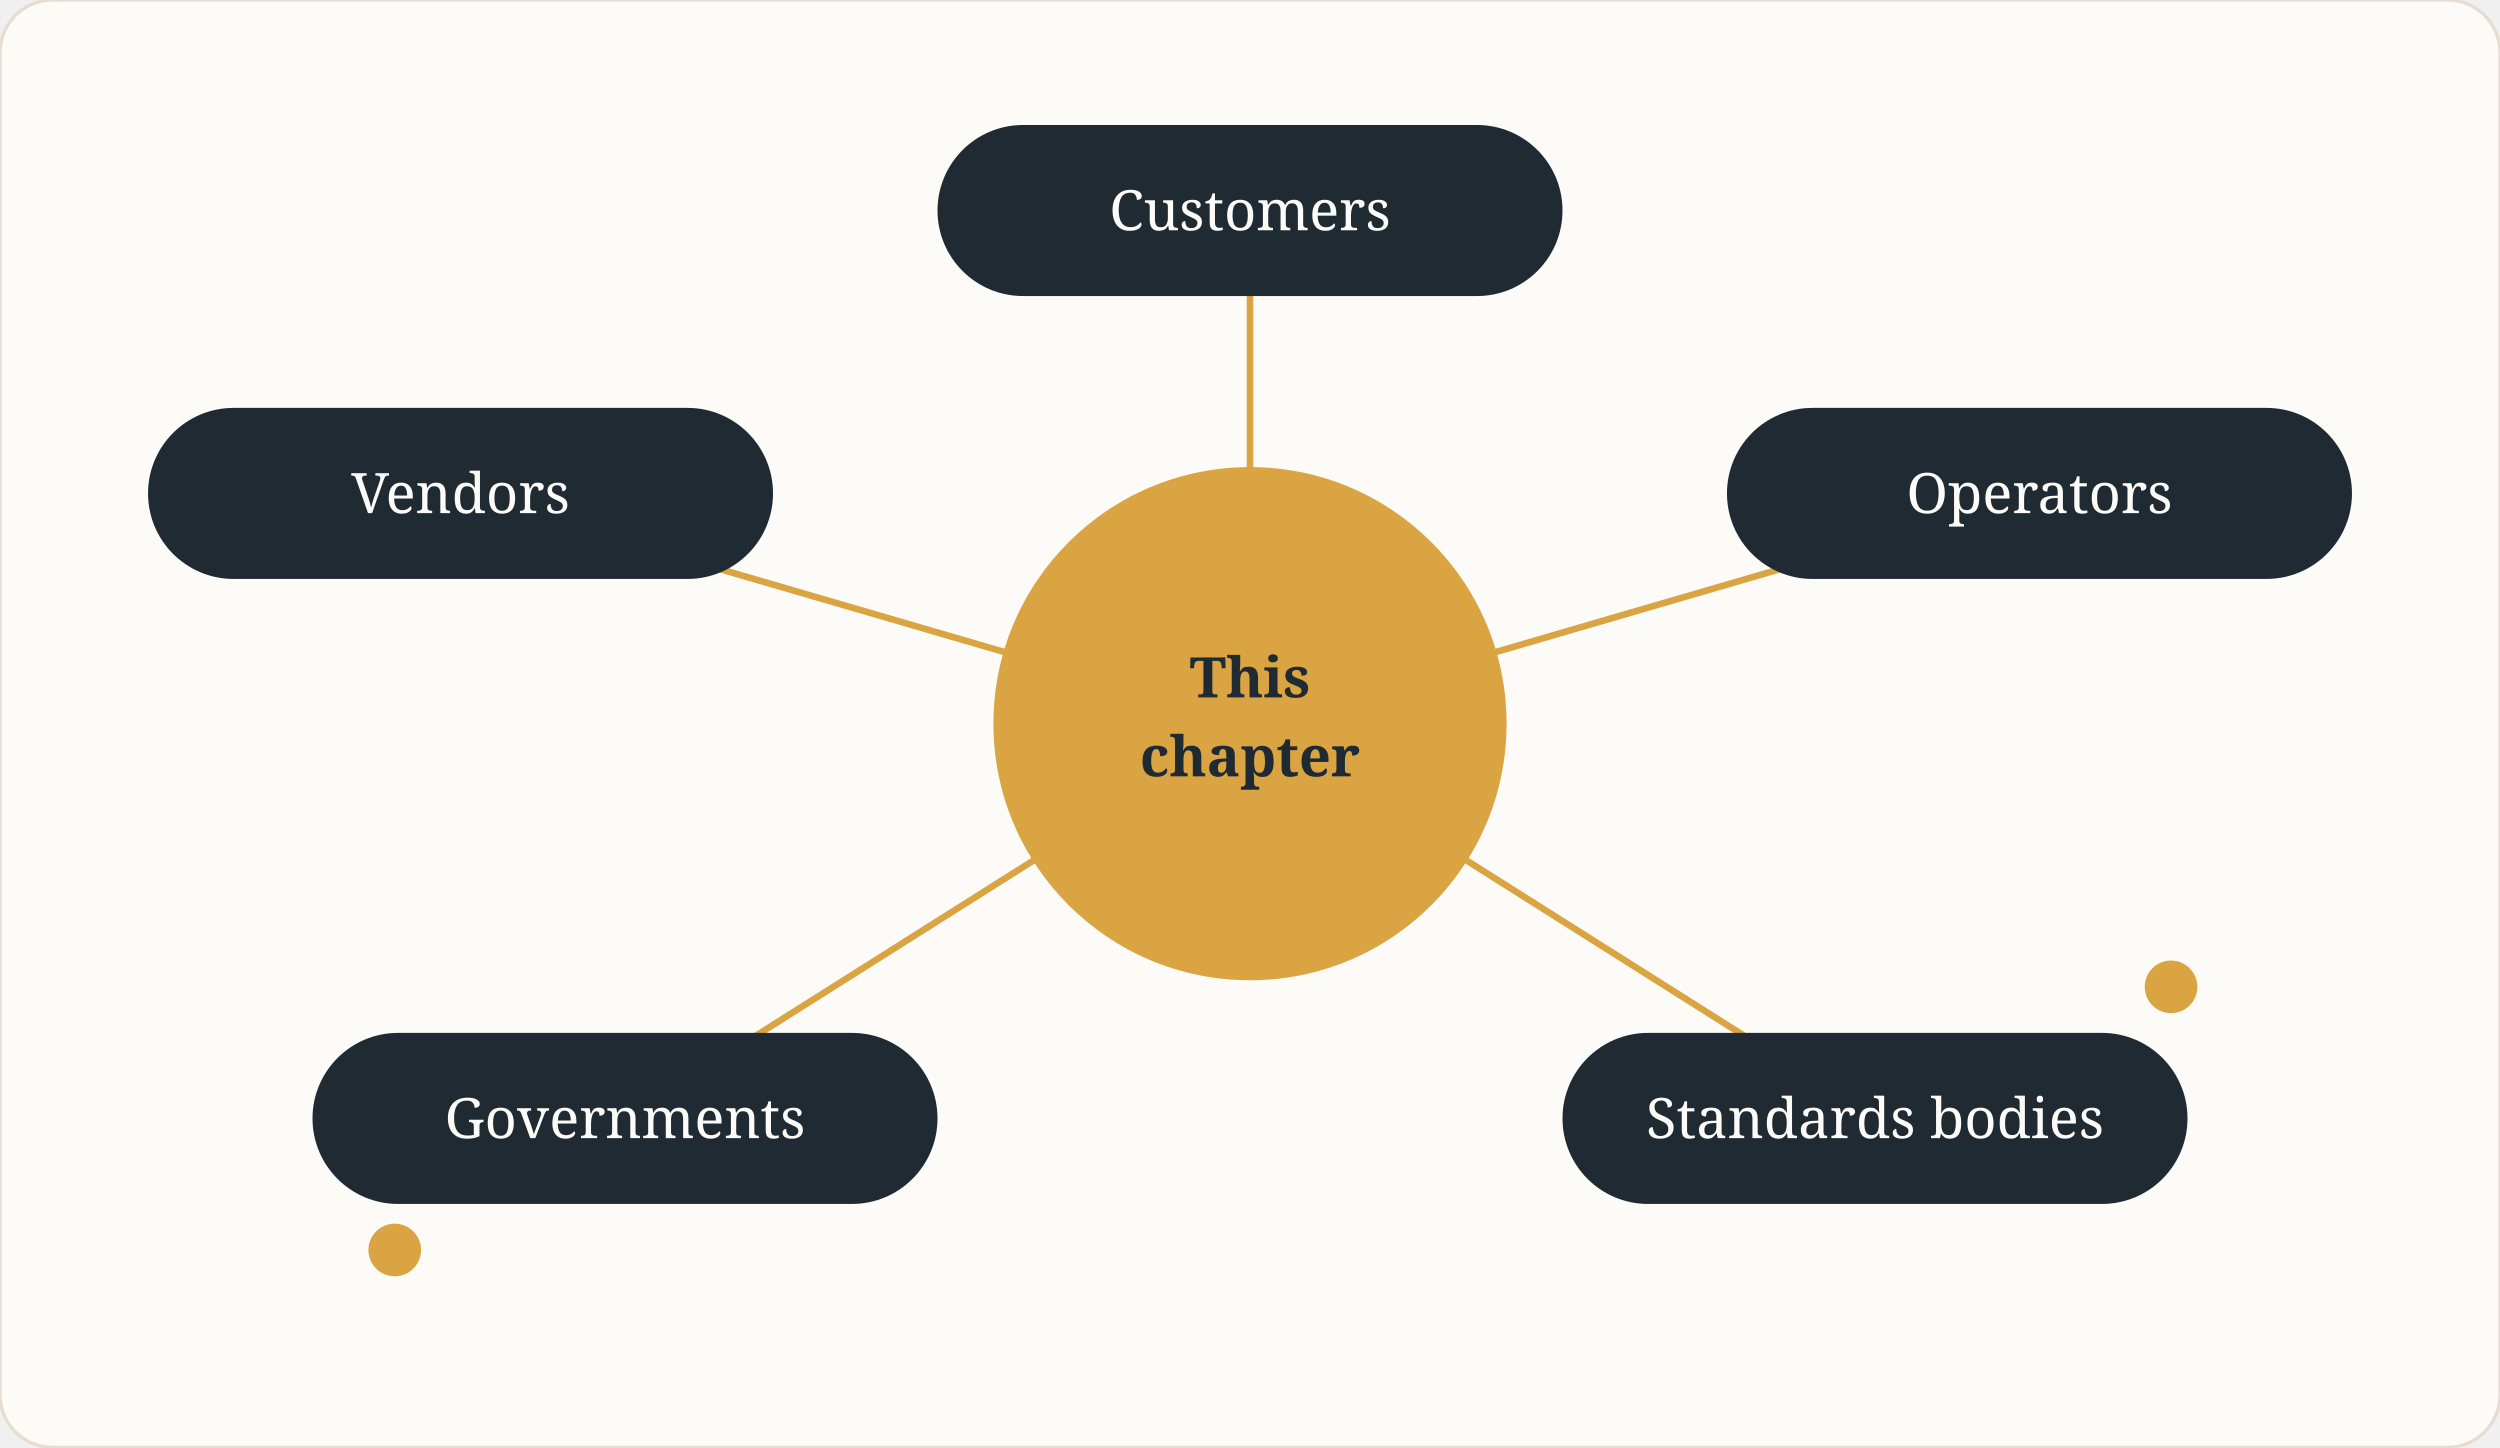
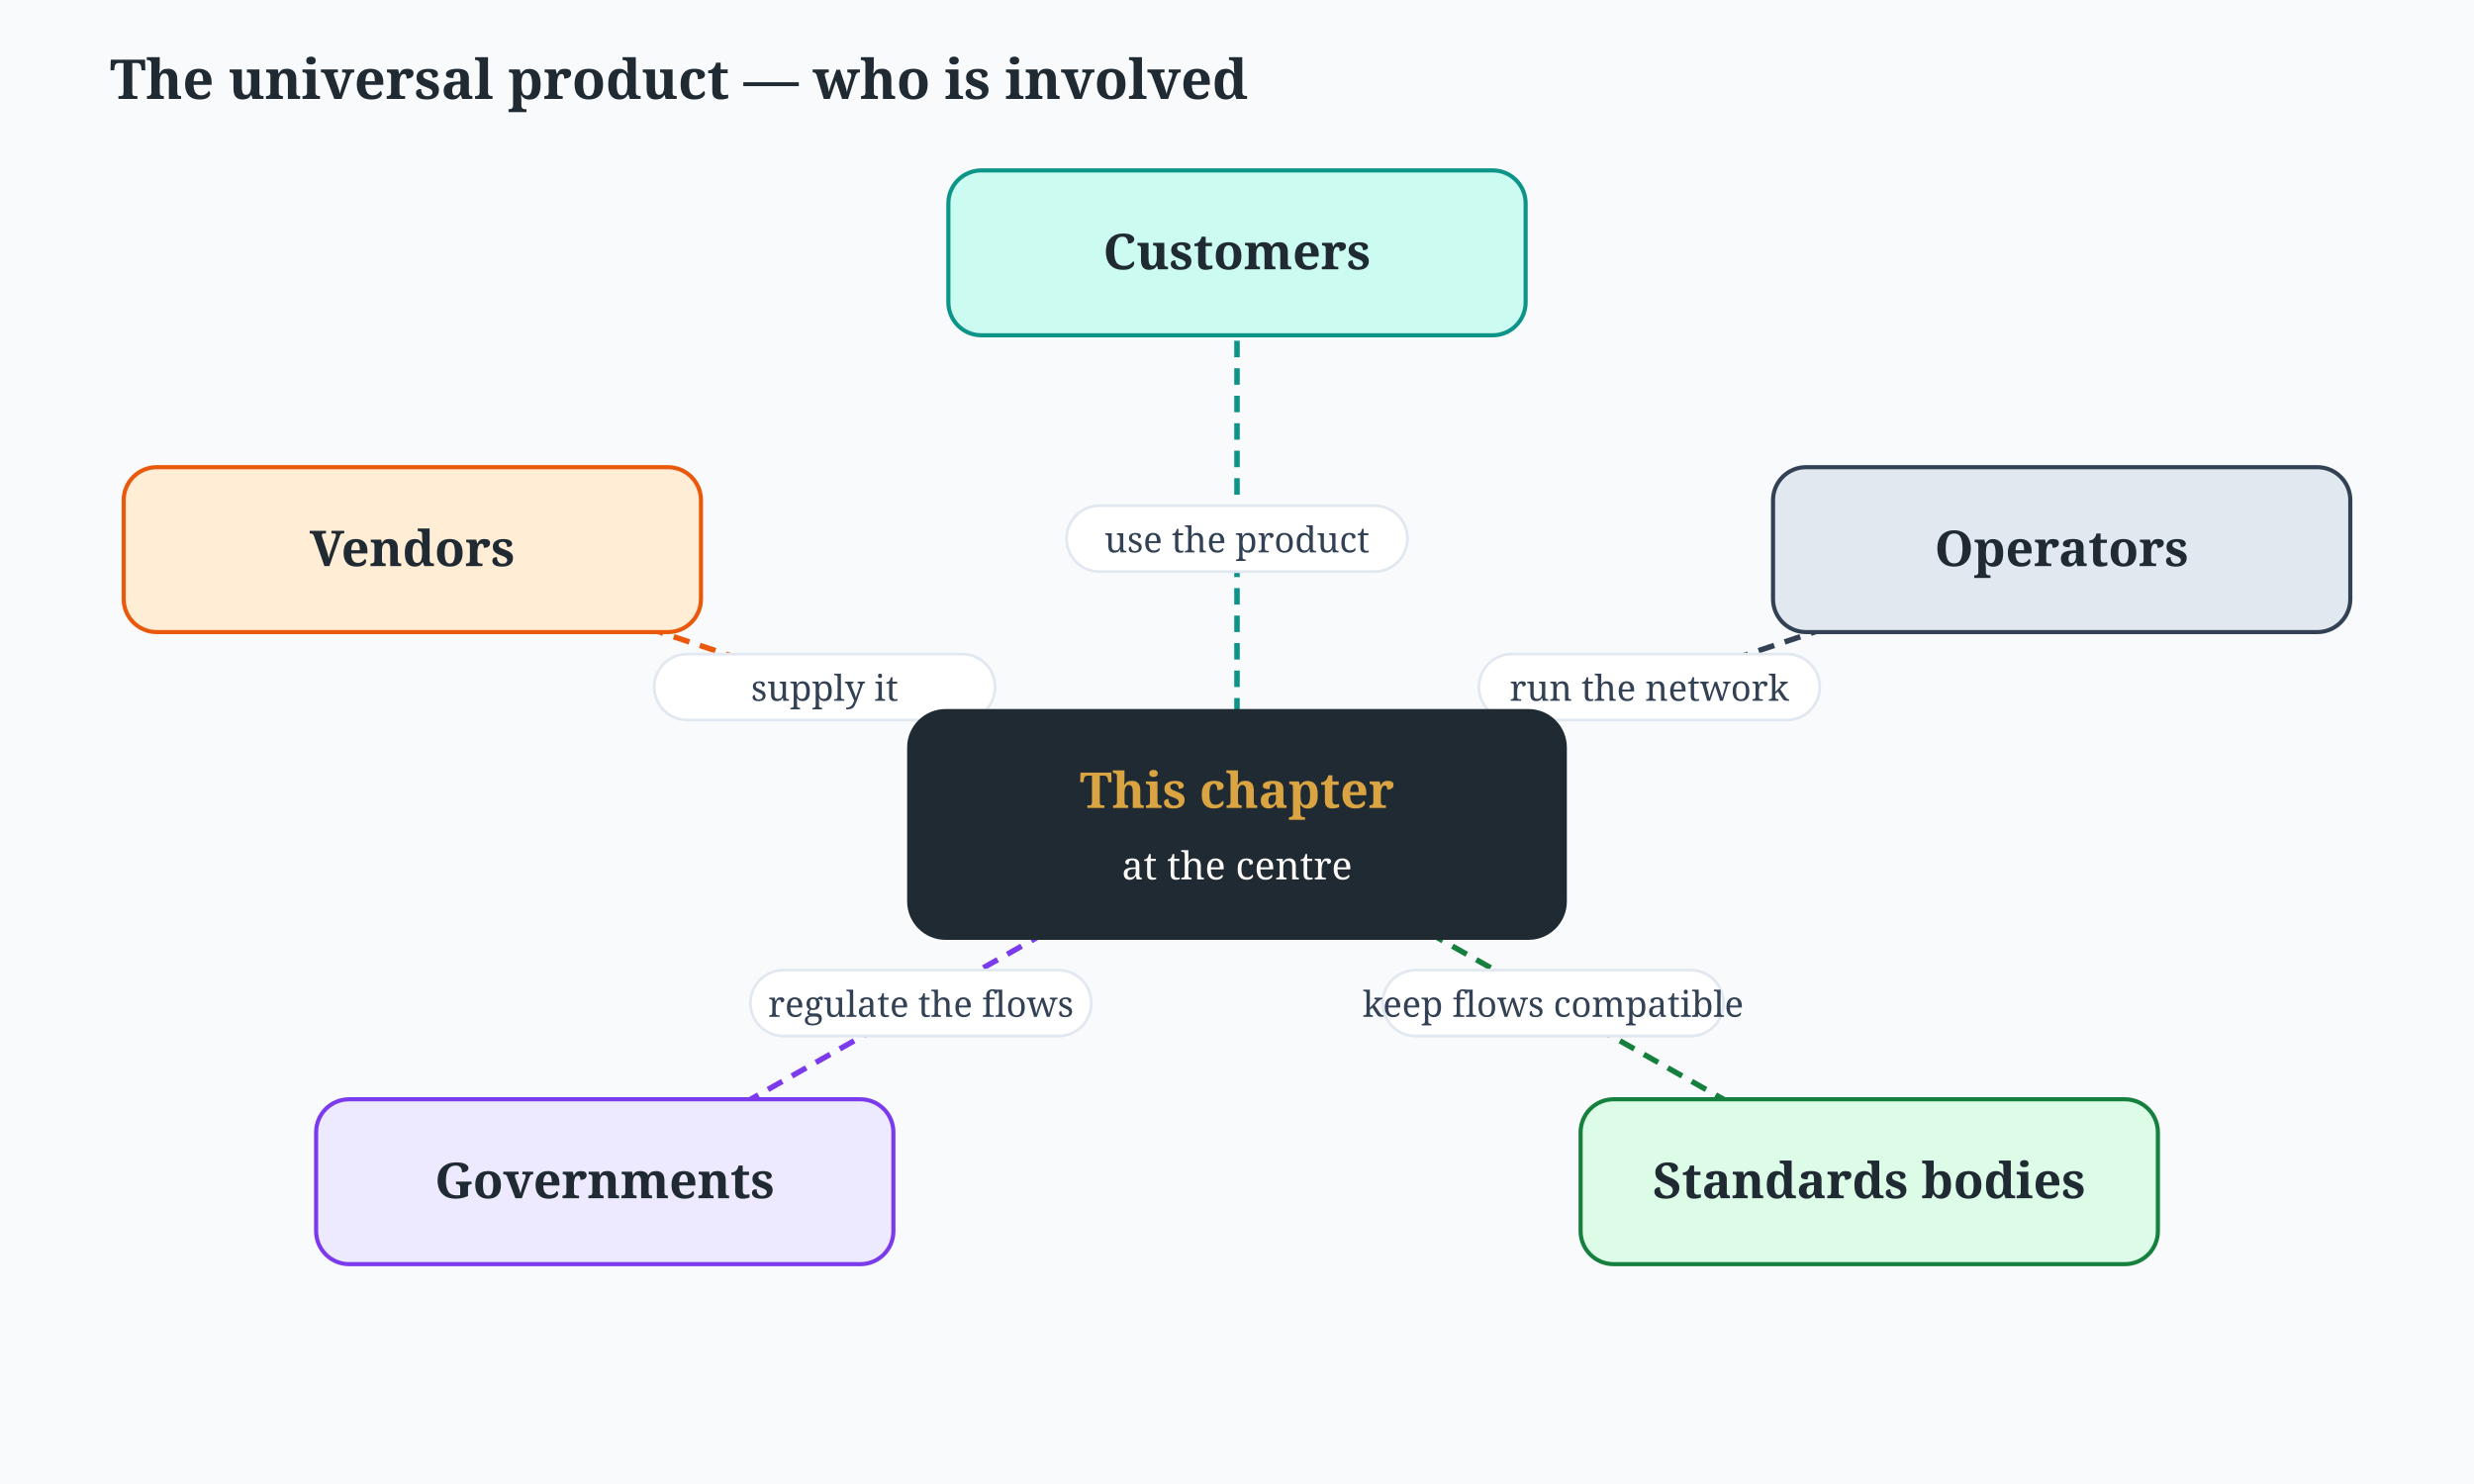
- <svg xmlns="http://www.w3.org/2000/svg" viewBox="0 0 760 440" role="img" aria-label="The universal product actors">
-   <rect width="760" height="440" rx="16" fill="#fdfbf7" stroke="#e6ddd0" />
-   <circle cx="380" cy="60" r="8" fill="#d9a441" />
-   <circle cx="120" cy="380" r="8" fill="#d9a441" />
-   <circle cx="660" cy="300" r="8" fill="#d9a441" />
-   <line x1="380" y1="220" x2="380" y2="64" stroke="#d9a441" stroke-width="2" />
-   <line x1="380" y1="220" x2="140" y2="150" stroke="#d9a441" stroke-width="2" />
-   <line x1="380" y1="220" x2="620" y2="150" stroke="#d9a441" stroke-width="2" />
-   <line x1="380" y1="220" x2="190" y2="340" stroke="#d9a441" stroke-width="2" />
-   <line x1="380" y1="220" x2="570" y2="340" stroke="#d9a441" stroke-width="2" />
-   <rect x="285" y="38" width="190" height="52" rx="26" fill="#1f2a33" />
-   <text x="380" y="70" text-anchor="middle" font-family="Georgia,serif" font-size="17" fill="#fdfbf7">Customers</text>
-   <rect x="45" y="124" width="190" height="52" rx="26" fill="#1f2a33" />
-   <text x="140" y="156" text-anchor="middle" font-family="Georgia,serif" font-size="17" fill="#fdfbf7">Vendors</text>
-   <rect x="525" y="124" width="190" height="52" rx="26" fill="#1f2a33" />
-   <text x="620" y="156" text-anchor="middle" font-family="Georgia,serif" font-size="17" fill="#fdfbf7">Operators</text>
-   <rect x="95" y="314" width="190" height="52" rx="26" fill="#1f2a33" />
-   <text x="190" y="346" text-anchor="middle" font-family="Georgia,serif" font-size="17" fill="#fdfbf7">Governments</text>
-   <rect x="475" y="314" width="190" height="52" rx="26" fill="#1f2a33" />
-   <text x="570" y="346" text-anchor="middle" font-family="Georgia,serif" font-size="17" fill="#fdfbf7">Standards bodies</text>
-   <circle cx="380" cy="220" r="78" fill="#d9a441" />
-   <text x="380" y="212" text-anchor="middle" font-family="Georgia,serif" font-size="17" font-weight="700" fill="#1f2a33">This</text>
-   <text x="380" y="236" text-anchor="middle" font-family="Georgia,serif" font-size="17" font-weight="700" fill="#1f2a33">chapter</text>
+ <svg xmlns="http://www.w3.org/2000/svg" viewBox="0 0 900 540" role="img" aria-label="The universal product actors">
+   <rect width="900" height="540" fill="#F8FAFC" />
+   <text x="40" y="36" font-family="Georgia,serif" font-size="20" font-weight="700" fill="#1F2A33">The universal product — who is involved</text>
+   <line x1="450" y1="300" x2="450" y2="92" stroke="#0D9488" stroke-width="2" stroke-dasharray="6 4" />
+   <line x1="450" y1="300" x2="150" y2="200" stroke="#EA580C" stroke-width="2" stroke-dasharray="6 4" />
+   <line x1="450" y1="300" x2="750" y2="200" stroke="#334155" stroke-width="2" stroke-dasharray="6 4" />
+   <line x1="450" y1="300" x2="220" y2="430" stroke="#7C3AED" stroke-width="2" stroke-dasharray="6 4" />
+   <line x1="450" y1="300" x2="680" y2="430" stroke="#15803D" stroke-width="2" stroke-dasharray="6 4" />
+   <rect x="388" y="184" width="124" height="24" rx="12" fill="#FFFFFF" stroke="#E2E8F0" />
+   <text x="450" y="201" text-anchor="middle" font-family="Georgia,serif" font-size="13" fill="#334155">use the product</text>
+   <rect x="238" y="238" width="124" height="24" rx="12" fill="#FFFFFF" stroke="#E2E8F0" />
+   <text x="300" y="255" text-anchor="middle" font-family="Georgia,serif" font-size="13" fill="#334155">supply it</text>
+   <rect x="538" y="238" width="124" height="24" rx="12" fill="#FFFFFF" stroke="#E2E8F0" />
+   <text x="600" y="255" text-anchor="middle" font-family="Georgia,serif" font-size="13" fill="#334155">run the network</text>
+   <rect x="273" y="353" width="124" height="24" rx="12" fill="#FFFFFF" stroke="#E2E8F0" />
+   <text x="335" y="370" text-anchor="middle" font-family="Georgia,serif" font-size="13" fill="#334155">regulate the flows</text>
+   <rect x="503" y="353" width="124" height="24" rx="12" fill="#FFFFFF" stroke="#E2E8F0" />
+   <text x="565" y="370" text-anchor="middle" font-family="Georgia,serif" font-size="13" fill="#334155">keep flows compatible</text>
+   <rect x="345" y="62" width="210" height="60" rx="12" fill="#CCFBF1" stroke="#0D9488" stroke-width="1.5" />
+   <text x="450" y="98" text-anchor="middle" font-family="Georgia,serif" font-size="18" font-weight="700" fill="#1F2A33">Customers</text>
+   <rect x="45" y="170" width="210" height="60" rx="12" fill="#FFEDD5" stroke="#EA580C" stroke-width="1.5" />
+   <text x="150" y="206" text-anchor="middle" font-family="Georgia,serif" font-size="18" font-weight="700" fill="#1F2A33">Vendors</text>
+   <rect x="645" y="170" width="210" height="60" rx="12" fill="#E2E8F0" stroke="#334155" stroke-width="1.5" />
+   <text x="750" y="206" text-anchor="middle" font-family="Georgia,serif" font-size="18" font-weight="700" fill="#1F2A33">Operators</text>
+   <rect x="115" y="400" width="210" height="60" rx="12" fill="#EDE9FE" stroke="#7C3AED" stroke-width="1.5" />
+   <text x="220" y="436" text-anchor="middle" font-family="Georgia,serif" font-size="18" font-weight="700" fill="#1F2A33">Governments</text>
+   <rect x="575" y="400" width="210" height="60" rx="12" fill="#DCFCE7" stroke="#15803D" stroke-width="1.5" />
+   <text x="680" y="436" text-anchor="middle" font-family="Georgia,serif" font-size="18" font-weight="700" fill="#1F2A33">Standards bodies</text>
+   <rect x="330" y="258" width="240" height="84" rx="14" fill="#1F2A33" />
+   <text x="450" y="294" text-anchor="middle" font-family="Georgia,serif" font-size="18" font-weight="700" fill="#D9A441">This chapter</text>
+   <text x="450" y="320" text-anchor="middle" font-family="Georgia,serif" font-size="14" fill="#FDFBF7">at the centre</text>
</svg>
